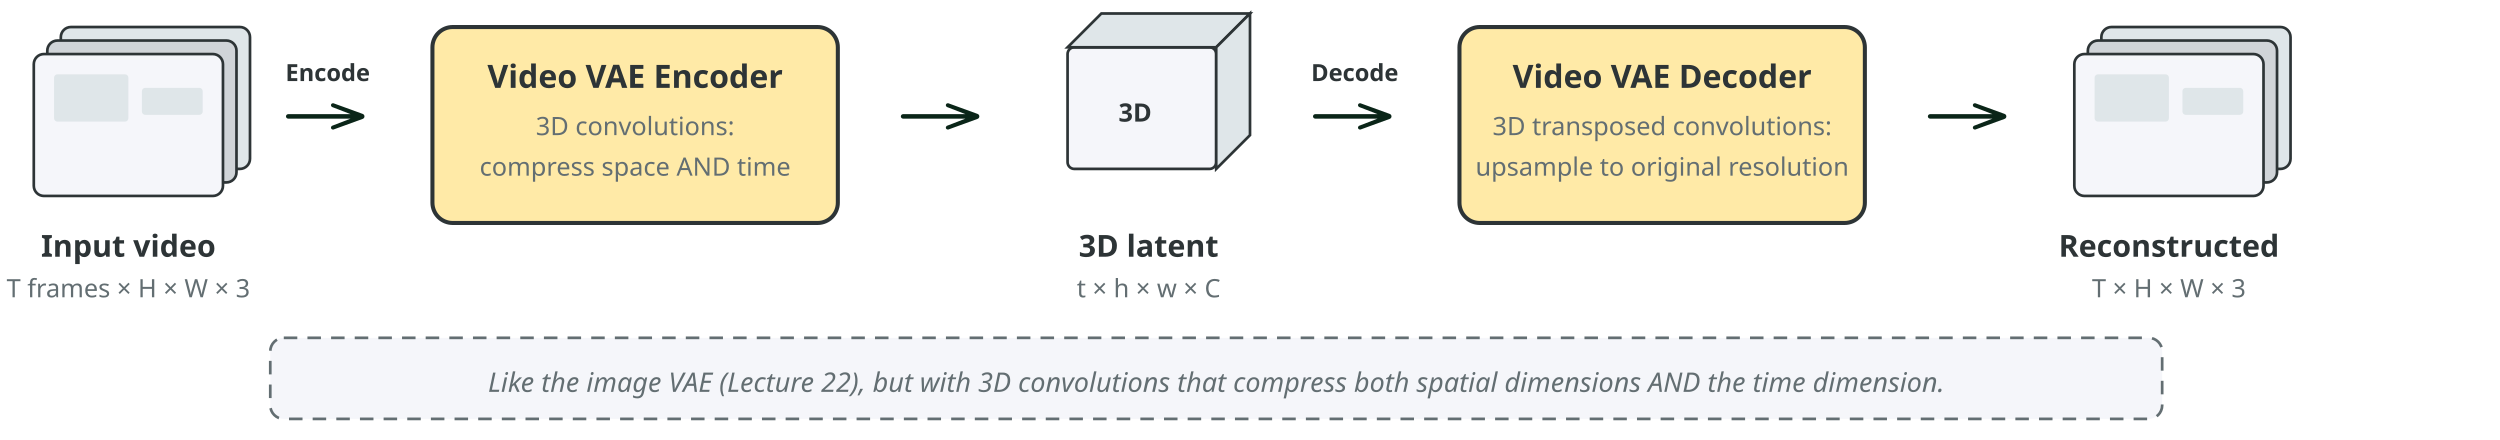
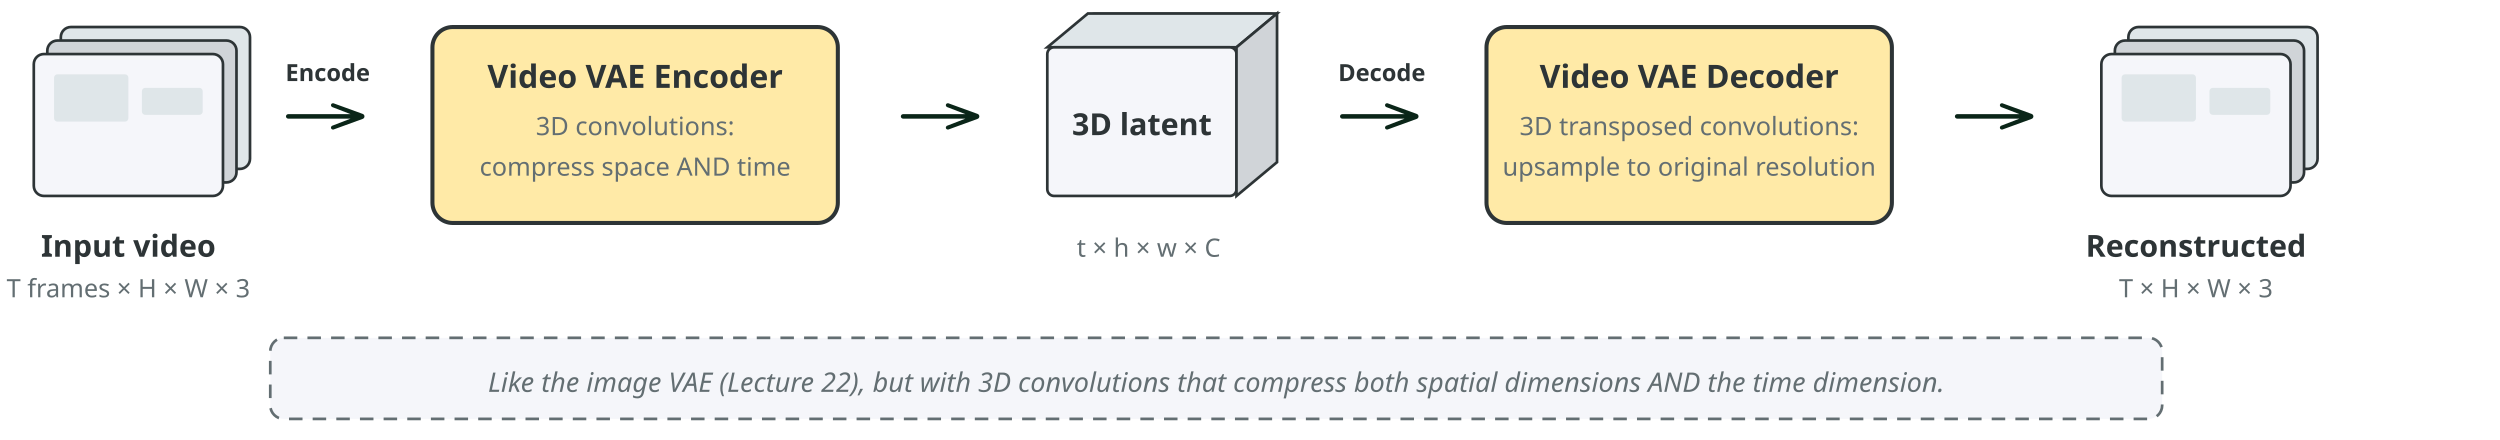
<svg xmlns="http://www.w3.org/2000/svg" viewBox="0 0 740 130">
  <defs>
    <symbol id="vvae-arrow" viewBox="0 0 76.41 27.12">
      <path d="M43.3,1.69c-.92-.1-1.78.32-2.08,1.1-.3.79.06,1.69.83,2.23l1.19.46s0,0,0,0c0,0,0,0,0,0l15.39,5.94H2.98c-1.1,0-2,.9-2,2s.9,2,2,2h55.64l-15.4,5.94s0,0,0,0c0,0,0,0,0,0l-1.17.45c-.77.54-1.14,1.45-.83,2.24.3.78,1.16,1.2,2.09,1.1l1.15-.42s0,0,.01,0c0,0,0,0,0,0l24.98-9.1c2.07-.75,2.06-3.67,0-4.42L44.45,2.11" fill="currentColor" />
    </symbol>
  </defs>
  <rect x="18" y="8" width="56" height="42" rx="3" fill="#dfe6e9" stroke="#2d3436" stroke-width="0.8" />
  <rect x="14" y="12" width="56" height="42" rx="3" fill="#d0d4d8" stroke="#2d3436" stroke-width="0.8" />
  <rect x="10" y="16" width="56" height="42" rx="3" fill="#f5f6fa" stroke="#2d3436" stroke-width="0.8" />
  <rect x="16" y="22" width="22" height="14" rx="1" fill="#dfe6e9" />
  <rect x="42" y="26" width="18" height="8" rx="1" fill="#dfe6e9" />
  <text x="38" y="76" text-anchor="middle" font-size="9" font-family="Avenir,sans-serif" fill="#2d3436" font-weight="bold">Input video</text>
  <text x="38" y="88" text-anchor="middle" font-size="7.5" font-family="Avenir,sans-serif" fill="#636e72">T frames × H × W × 3</text>
  <use href="#vvae-arrow" x="72" y="30" width="50" height="9" style="color: #0a2518" />
  <text x="97" y="24" text-anchor="middle" font-size="7" font-family="Avenir,sans-serif" fill="#2d3436" font-weight="bold">Encode</text>
  <rect x="128" y="8" width="120" height="58" rx="6" fill="#ffeaa7" stroke="#2d3436" stroke-width="1.2" />
  <text x="188" y="26" text-anchor="middle" font-size="9.5" font-family="Avenir,sans-serif" fill="#2d3436" font-weight="bold">Video VAE Encoder</text>
  <text x="188" y="40" text-anchor="middle" font-size="7.5" font-family="Avenir,sans-serif" fill="#636e72">3D convolutions:</text>
  <text x="188" y="52" text-anchor="middle" font-size="7.5" font-family="Avenir,sans-serif" fill="#636e72">compress space AND time</text>
  <use href="#vvae-arrow" x="254" y="30" width="50" height="9" style="color: #0a2518" />
-   <rect x="316" y="14" width="44" height="36" rx="2" fill="#f5f6fa" stroke="#2d3436" stroke-width="0.8" />
-   <polygon points="316,14 326,4 370,4 360,14" fill="#dfe6e9" stroke="#2d3436" stroke-width="0.8" />
-   <polygon points="360,14 370,4 370,40 360,50" fill="#dfe6e9" stroke="#2d3436" stroke-width="0.8" />
-   <text x="336" y="36" text-anchor="middle" font-size="7.5" font-family="Avenir,sans-serif" fill="#2d3436" font-weight="bold">3D</text>
-   <text x="340" y="76" text-anchor="middle" font-size="9" font-family="Avenir,sans-serif" fill="#2d3436" font-weight="bold">3D latent</text>
-   <text x="340" y="88" text-anchor="middle" font-size="7.5" font-family="Avenir,sans-serif" fill="#636e72">t × h × w × C</text>
-   <use href="#vvae-arrow" x="376" y="30" width="50" height="9" style="color: #0a2518" />
-   <text x="401" y="24" text-anchor="middle" font-size="7" font-family="Avenir,sans-serif" fill="#2d3436" font-weight="bold">Decode</text>
-   <rect x="432" y="8" width="120" height="58" rx="6" fill="#ffeaa7" stroke="#2d3436" stroke-width="1.2" />
-   <text x="492" y="26" text-anchor="middle" font-size="9.5" font-family="Avenir,sans-serif" fill="#2d3436" font-weight="bold">Video VAE Decoder</text>
-   <text x="492" y="40" text-anchor="middle" font-size="7.5" font-family="Avenir,sans-serif" fill="#636e72">3D transposed convolutions:</text>
-   <text x="492" y="52" text-anchor="middle" font-size="7.5" font-family="Avenir,sans-serif" fill="#636e72">upsample to original resolution</text>
-   <use href="#vvae-arrow" x="558" y="30" width="50" height="9" style="color: #0a2518" />
-   <rect x="622" y="8" width="56" height="42" rx="3" fill="#dfe6e9" stroke="#2d3436" stroke-width="0.8" />
-   <rect x="618" y="12" width="56" height="42" rx="3" fill="#d0d4d8" stroke="#2d3436" stroke-width="0.8" />
-   <rect x="614" y="16" width="56" height="42" rx="3" fill="#f5f6fa" stroke="#2d3436" stroke-width="0.8" />
-   <rect x="620" y="22" width="22" height="14" rx="1" fill="#dfe6e9" />
-   <rect x="646" y="26" width="18" height="8" rx="1" fill="#dfe6e9" />
-   <text x="642" y="76" text-anchor="middle" font-size="9" font-family="Avenir,sans-serif" fill="#2d3436" font-weight="bold">Reconstructed</text>
-   <text x="642" y="88" text-anchor="middle" font-size="7.5" font-family="Avenir,sans-serif" fill="#636e72">T × H × W × 3</text>
+   <rect x="322" y="4" width="56" height="44" rx="2" fill="#e8eaee" stroke="#2d3436" stroke-width="0.6" />
+   <polygon points="310,14 322,4 378,4 366,14" fill="#dfe6e9" stroke="#2d3436" stroke-width="0.8" />
+   <rect x="310" y="14" width="56" height="44" rx="2" fill="#f5f6fa" stroke="#2d3436" stroke-width="0.8" />
+   <polygon points="366,14 378,4 378,48 366,58" fill="#d0d4d8" stroke="#2d3436" stroke-width="0.8" />
+   <text x="338" y="40" text-anchor="middle" font-size="9" font-family="Avenir,sans-serif" fill="#2d3436" font-weight="bold">3D latent</text>
+   <text x="340" y="76" text-anchor="middle" font-size="7.5" font-family="Avenir,sans-serif" fill="#636e72">t × h × w × C</text>
+   <use href="#vvae-arrow" x="384" y="30" width="50" height="9" style="color: #0a2518" />
+   <text x="409" y="24" text-anchor="middle" font-size="7" font-family="Avenir,sans-serif" fill="#2d3436" font-weight="bold">Decode</text>
+   <rect x="440" y="8" width="120" height="58" rx="6" fill="#ffeaa7" stroke="#2d3436" stroke-width="1.2" />
+   <text x="500" y="26" text-anchor="middle" font-size="9.5" font-family="Avenir,sans-serif" fill="#2d3436" font-weight="bold">Video VAE Decoder</text>
+   <text x="500" y="40" text-anchor="middle" font-size="7.5" font-family="Avenir,sans-serif" fill="#636e72">3D transposed convolutions:</text>
+   <text x="500" y="52" text-anchor="middle" font-size="7.5" font-family="Avenir,sans-serif" fill="#636e72">upsample to original resolution</text>
+   <use href="#vvae-arrow" x="566" y="30" width="50" height="9" style="color: #0a2518" />
+   <rect x="630" y="8" width="56" height="42" rx="3" fill="#dfe6e9" stroke="#2d3436" stroke-width="0.8" />
+   <rect x="626" y="12" width="56" height="42" rx="3" fill="#d0d4d8" stroke="#2d3436" stroke-width="0.8" />
+   <rect x="622" y="16" width="56" height="42" rx="3" fill="#f5f6fa" stroke="#2d3436" stroke-width="0.8" />
+   <rect x="628" y="22" width="22" height="14" rx="1" fill="#dfe6e9" />
+   <rect x="654" y="26" width="18" height="8" rx="1" fill="#dfe6e9" />
+   <text x="650" y="76" text-anchor="middle" font-size="9" font-family="Avenir,sans-serif" fill="#2d3436" font-weight="bold">Reconstructed</text>
+   <text x="650" y="88" text-anchor="middle" font-size="7.5" font-family="Avenir,sans-serif" fill="#636e72">T × H × W × 3</text>
  <rect x="80" y="100" width="560" height="24" rx="4" fill="#f5f6fa" stroke="#636e72" stroke-width="0.8" stroke-dasharray="4,3" />
  <text x="360" y="116" text-anchor="middle" font-size="8" font-family="Avenir,sans-serif" fill="#636e72" font-style="italic">Like the image VAE (Lecture 22), but with 3D convolutions that compress both spatial dimensions AND the time dimension.</text>
</svg>
